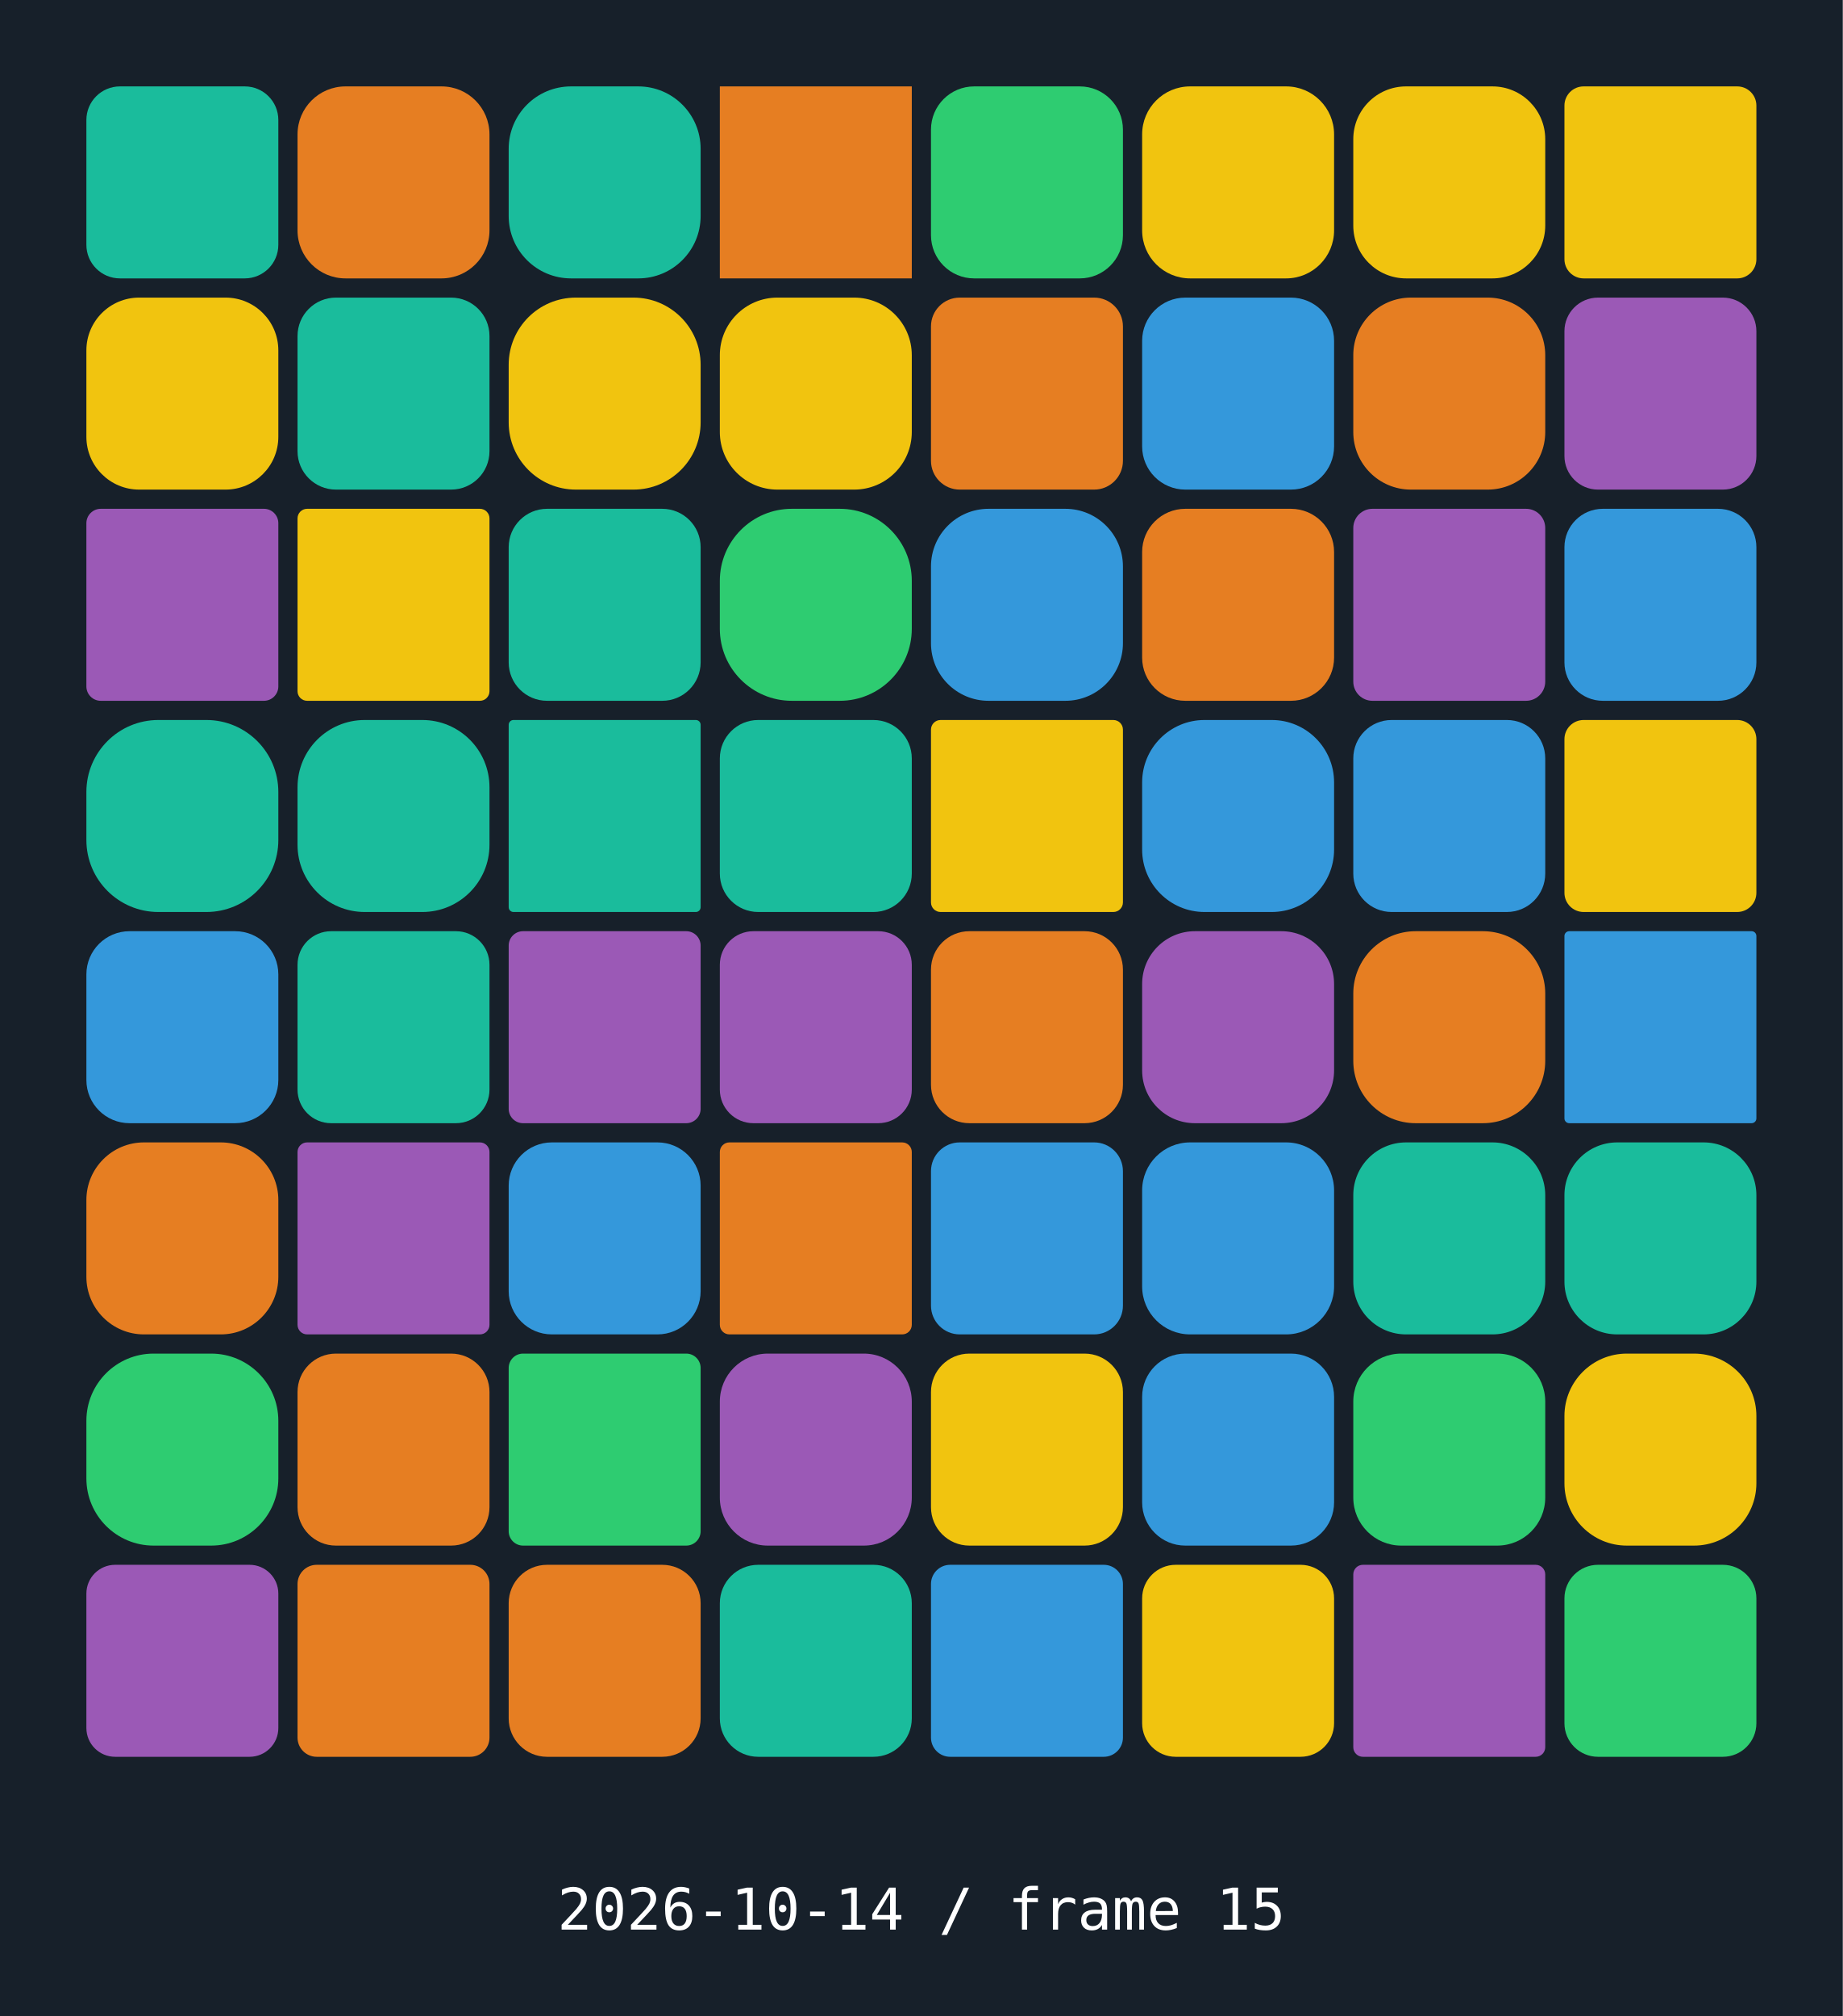
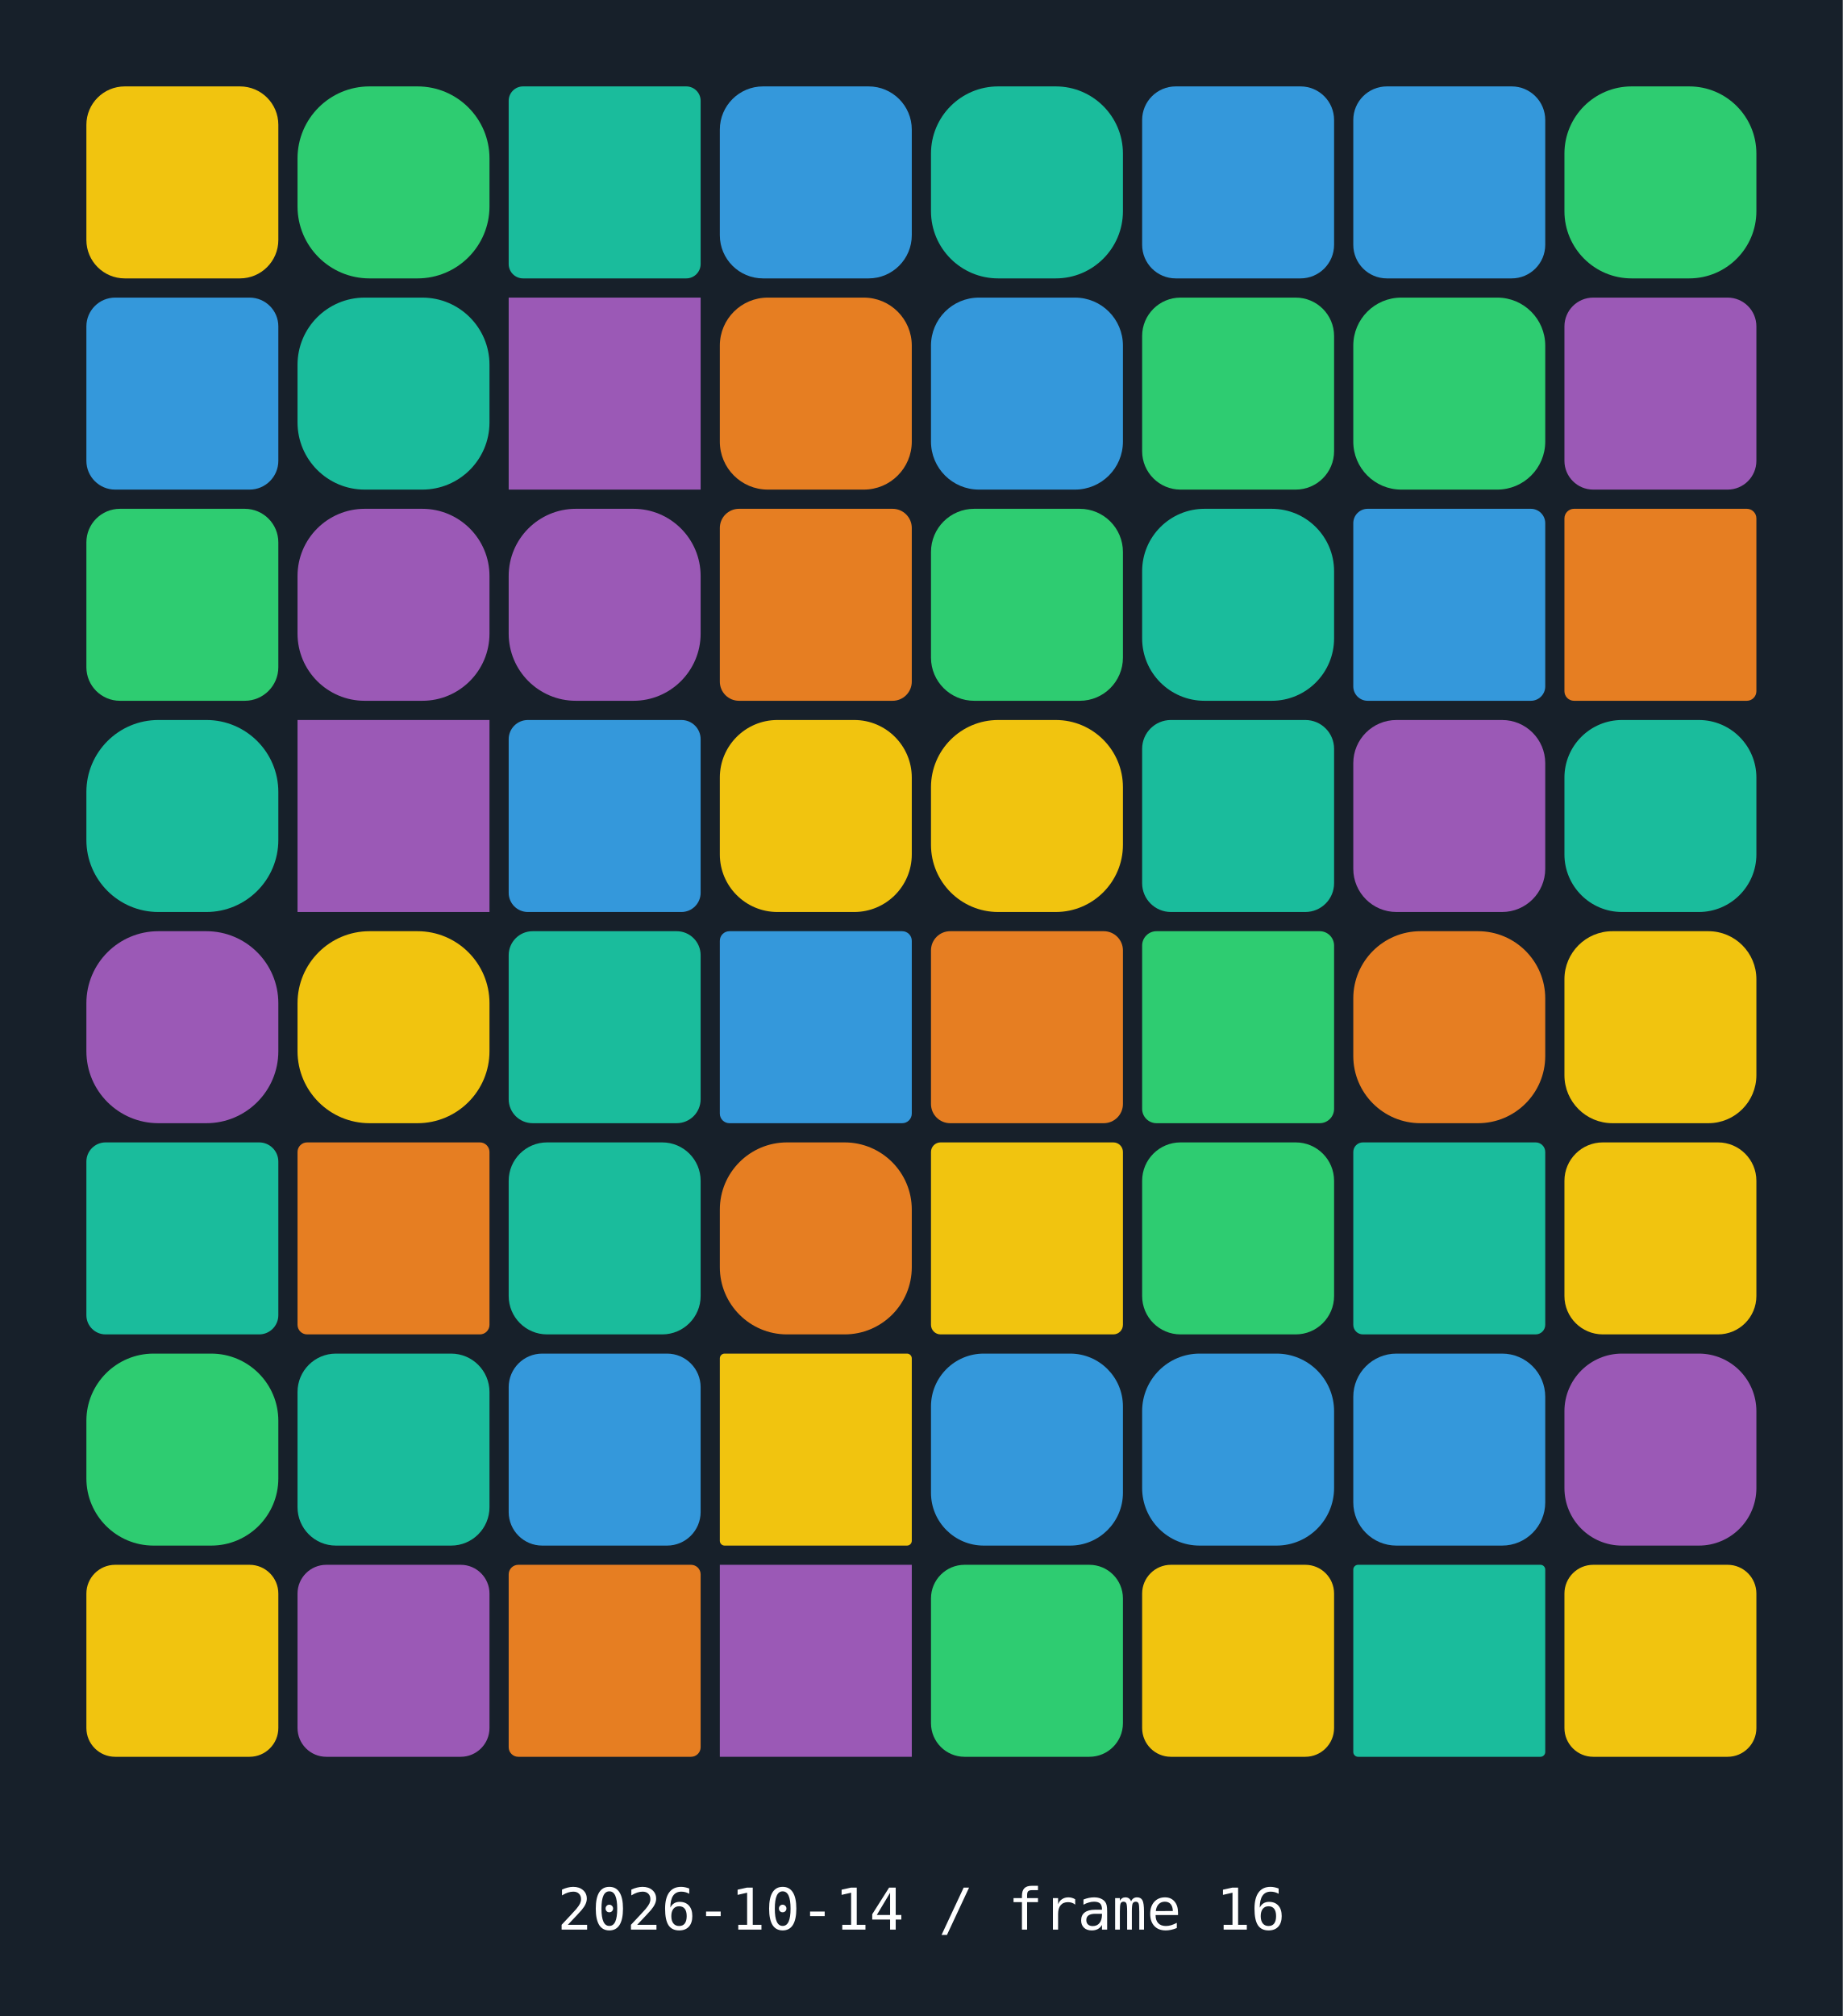
<svg xmlns="http://www.w3.org/2000/svg" width="384" height="420" viewBox="0 0 384 420">
  <rect width="384" height="420" fill="#17202a" />
-   <rect x="18" y="18" width="40" height="40" rx="7" fill="#1abc9c" />
-   <rect x="62" y="18" width="40" height="40" rx="10" fill="#e67e22" />
-   <rect x="106" y="18" width="40" height="40" rx="13" fill="#1abc9c" />
-   <rect x="150" y="18" width="40" height="40" rx="0" fill="#e67e22" />
-   <rect x="194" y="18" width="40" height="40" rx="9" fill="#2ecc71" />
-   <rect x="238" y="18" width="40" height="40" rx="10" fill="#f1c40f" />
-   <rect x="282" y="18" width="40" height="40" rx="11" fill="#f1c40f" />
-   <rect x="326" y="18" width="40" height="40" rx="4" fill="#f1c40f" />
-   <rect x="18" y="62" width="40" height="40" rx="11" fill="#f1c40f" />
-   <rect x="62" y="62" width="40" height="40" rx="8" fill="#1abc9c" />
-   <rect x="106" y="62" width="40" height="40" rx="14" fill="#f1c40f" />
-   <rect x="150" y="62" width="40" height="40" rx="12" fill="#f1c40f" />
-   <rect x="194" y="62" width="40" height="40" rx="6" fill="#e67e22" />
-   <rect x="238" y="62" width="40" height="40" rx="9" fill="#3498db" />
-   <rect x="282" y="62" width="40" height="40" rx="12" fill="#e67e22" />
-   <rect x="326" y="62" width="40" height="40" rx="7" fill="#9b59b6" />
-   <rect x="18" y="106" width="40" height="40" rx="3" fill="#9b59b6" />
-   <rect x="62" y="106" width="40" height="40" rx="2" fill="#f1c40f" />
-   <rect x="106" y="106" width="40" height="40" rx="8" fill="#1abc9c" />
-   <rect x="150" y="106" width="40" height="40" rx="15" fill="#2ecc71" />
-   <rect x="194" y="106" width="40" height="40" rx="12" fill="#3498db" />
-   <rect x="238" y="106" width="40" height="40" rx="9" fill="#e67e22" />
-   <rect x="282" y="106" width="40" height="40" rx="4" fill="#9b59b6" />
-   <rect x="326" y="106" width="40" height="40" rx="8" fill="#3498db" />
+   <rect x="18" y="18" width="40" height="40" rx="8" fill="#f1c40f" />
+   <rect x="62" y="18" width="40" height="40" rx="15" fill="#2ecc71" />
+   <rect x="106" y="18" width="40" height="40" rx="3" fill="#1abc9c" />
+   <rect x="150" y="18" width="40" height="40" rx="9" fill="#3498db" />
+   <rect x="194" y="18" width="40" height="40" rx="14" fill="#1abc9c" />
+   <rect x="238" y="18" width="40" height="40" rx="7" fill="#3498db" />
+   <rect x="282" y="18" width="40" height="40" rx="7" fill="#3498db" />
+   <rect x="326" y="18" width="40" height="40" rx="14" fill="#2ecc71" />
+   <rect x="18" y="62" width="40" height="40" rx="6" fill="#3498db" />
+   <rect x="62" y="62" width="40" height="40" rx="14" fill="#1abc9c" />
+   <rect x="106" y="62" width="40" height="40" rx="0" fill="#9b59b6" />
+   <rect x="150" y="62" width="40" height="40" rx="10" fill="#e67e22" />
+   <rect x="194" y="62" width="40" height="40" rx="10" fill="#3498db" />
+   <rect x="238" y="62" width="40" height="40" rx="8" fill="#2ecc71" />
+   <rect x="282" y="62" width="40" height="40" rx="10" fill="#2ecc71" />
+   <rect x="326" y="62" width="40" height="40" rx="6" fill="#9b59b6" />
+   <rect x="18" y="106" width="40" height="40" rx="7" fill="#2ecc71" />
+   <rect x="62" y="106" width="40" height="40" rx="14" fill="#9b59b6" />
+   <rect x="106" y="106" width="40" height="40" rx="14" fill="#9b59b6" />
+   <rect x="150" y="106" width="40" height="40" rx="4" fill="#e67e22" />
+   <rect x="194" y="106" width="40" height="40" rx="9" fill="#2ecc71" />
+   <rect x="238" y="106" width="40" height="40" rx="13" fill="#1abc9c" />
+   <rect x="282" y="106" width="40" height="40" rx="3" fill="#3498db" />
+   <rect x="326" y="106" width="40" height="40" rx="2" fill="#e67e22" />
  <rect x="18" y="150" width="40" height="40" rx="15" fill="#1abc9c" />
-   <rect x="62" y="150" width="40" height="40" rx="14" fill="#1abc9c" />
-   <rect x="106" y="150" width="40" height="40" rx="1" fill="#1abc9c" />
-   <rect x="150" y="150" width="40" height="40" rx="8" fill="#1abc9c" />
-   <rect x="194" y="150" width="40" height="40" rx="2" fill="#f1c40f" />
-   <rect x="238" y="150" width="40" height="40" rx="13" fill="#3498db" />
-   <rect x="282" y="150" width="40" height="40" rx="8" fill="#3498db" />
-   <rect x="326" y="150" width="40" height="40" rx="4" fill="#f1c40f" />
-   <rect x="18" y="194" width="40" height="40" rx="9" fill="#3498db" />
-   <rect x="62" y="194" width="40" height="40" rx="7" fill="#1abc9c" />
-   <rect x="106" y="194" width="40" height="40" rx="3" fill="#9b59b6" />
-   <rect x="150" y="194" width="40" height="40" rx="7" fill="#9b59b6" />
-   <rect x="194" y="194" width="40" height="40" rx="8" fill="#e67e22" />
-   <rect x="238" y="194" width="40" height="40" rx="11" fill="#9b59b6" />
-   <rect x="282" y="194" width="40" height="40" rx="13" fill="#e67e22" />
-   <rect x="326" y="194" width="40" height="40" rx="1" fill="#3498db" />
-   <rect x="18" y="238" width="40" height="40" rx="12" fill="#e67e22" />
-   <rect x="62" y="238" width="40" height="40" rx="2" fill="#9b59b6" />
-   <rect x="106" y="238" width="40" height="40" rx="9" fill="#3498db" />
-   <rect x="150" y="238" width="40" height="40" rx="2" fill="#e67e22" />
-   <rect x="194" y="238" width="40" height="40" rx="6" fill="#3498db" />
-   <rect x="238" y="238" width="40" height="40" rx="10" fill="#3498db" />
-   <rect x="282" y="238" width="40" height="40" rx="11" fill="#1abc9c" />
-   <rect x="326" y="238" width="40" height="40" rx="11" fill="#1abc9c" />
+   <rect x="62" y="150" width="40" height="40" rx="0" fill="#9b59b6" />
+   <rect x="106" y="150" width="40" height="40" rx="4" fill="#3498db" />
+   <rect x="150" y="150" width="40" height="40" rx="12" fill="#f1c40f" />
+   <rect x="194" y="150" width="40" height="40" rx="14" fill="#f1c40f" />
+   <rect x="238" y="150" width="40" height="40" rx="6" fill="#1abc9c" />
+   <rect x="282" y="150" width="40" height="40" rx="9" fill="#9b59b6" />
+   <rect x="326" y="150" width="40" height="40" rx="12" fill="#1abc9c" />
+   <rect x="18" y="194" width="40" height="40" rx="15" fill="#9b59b6" />
+   <rect x="62" y="194" width="40" height="40" rx="15" fill="#f1c40f" />
+   <rect x="106" y="194" width="40" height="40" rx="5" fill="#1abc9c" />
+   <rect x="150" y="194" width="40" height="40" rx="2" fill="#3498db" />
+   <rect x="194" y="194" width="40" height="40" rx="4" fill="#e67e22" />
+   <rect x="238" y="194" width="40" height="40" rx="3" fill="#2ecc71" />
+   <rect x="282" y="194" width="40" height="40" rx="14" fill="#e67e22" />
+   <rect x="326" y="194" width="40" height="40" rx="10" fill="#f1c40f" />
+   <rect x="18" y="238" width="40" height="40" rx="4" fill="#1abc9c" />
+   <rect x="62" y="238" width="40" height="40" rx="2" fill="#e67e22" />
+   <rect x="106" y="238" width="40" height="40" rx="8" fill="#1abc9c" />
+   <rect x="150" y="238" width="40" height="40" rx="14" fill="#e67e22" />
+   <rect x="194" y="238" width="40" height="40" rx="2" fill="#f1c40f" />
+   <rect x="238" y="238" width="40" height="40" rx="8" fill="#2ecc71" />
+   <rect x="282" y="238" width="40" height="40" rx="2" fill="#1abc9c" />
+   <rect x="326" y="238" width="40" height="40" rx="8" fill="#f1c40f" />
  <rect x="18" y="282" width="40" height="40" rx="14" fill="#2ecc71" />
-   <rect x="62" y="282" width="40" height="40" rx="8" fill="#e67e22" />
-   <rect x="106" y="282" width="40" height="40" rx="3" fill="#2ecc71" />
-   <rect x="150" y="282" width="40" height="40" rx="10" fill="#9b59b6" />
-   <rect x="194" y="282" width="40" height="40" rx="8" fill="#f1c40f" />
-   <rect x="238" y="282" width="40" height="40" rx="9" fill="#3498db" />
-   <rect x="282" y="282" width="40" height="40" rx="10" fill="#2ecc71" />
-   <rect x="326" y="282" width="40" height="40" rx="13" fill="#f1c40f" />
-   <rect x="18" y="326" width="40" height="40" rx="6" fill="#9b59b6" />
-   <rect x="62" y="326" width="40" height="40" rx="4" fill="#e67e22" />
-   <rect x="106" y="326" width="40" height="40" rx="8" fill="#e67e22" />
-   <rect x="150" y="326" width="40" height="40" rx="8" fill="#1abc9c" />
-   <rect x="194" y="326" width="40" height="40" rx="4" fill="#3498db" />
-   <rect x="238" y="326" width="40" height="40" rx="7" fill="#f1c40f" />
-   <rect x="282" y="326" width="40" height="40" rx="2" fill="#9b59b6" />
-   <rect x="326" y="326" width="40" height="40" rx="7" fill="#2ecc71" />
-   <text x="192" y="402" text-anchor="middle" fill="#ffffff" font-family="monospace">2026-10-14 / frame 15</text>
+   <rect x="62" y="282" width="40" height="40" rx="8" fill="#1abc9c" />
+   <rect x="106" y="282" width="40" height="40" rx="7" fill="#3498db" />
+   <rect x="150" y="282" width="40" height="40" rx="1" fill="#f1c40f" />
+   <rect x="194" y="282" width="40" height="40" rx="11" fill="#3498db" />
+   <rect x="238" y="282" width="40" height="40" rx="12" fill="#3498db" />
+   <rect x="282" y="282" width="40" height="40" rx="9" fill="#3498db" />
+   <rect x="326" y="282" width="40" height="40" rx="12" fill="#9b59b6" />
+   <rect x="18" y="326" width="40" height="40" rx="6" fill="#f1c40f" />
+   <rect x="62" y="326" width="40" height="40" rx="6" fill="#9b59b6" />
+   <rect x="106" y="326" width="40" height="40" rx="2" fill="#e67e22" />
+   <rect x="150" y="326" width="40" height="40" rx="0" fill="#9b59b6" />
+   <rect x="194" y="326" width="40" height="40" rx="7" fill="#2ecc71" />
+   <rect x="238" y="326" width="40" height="40" rx="6" fill="#f1c40f" />
+   <rect x="282" y="326" width="40" height="40" rx="1" fill="#1abc9c" />
+   <rect x="326" y="326" width="40" height="40" rx="6" fill="#f1c40f" />
+   <text x="192" y="402" text-anchor="middle" fill="#ffffff" font-family="monospace">2026-10-14 / frame 16</text>
</svg>
